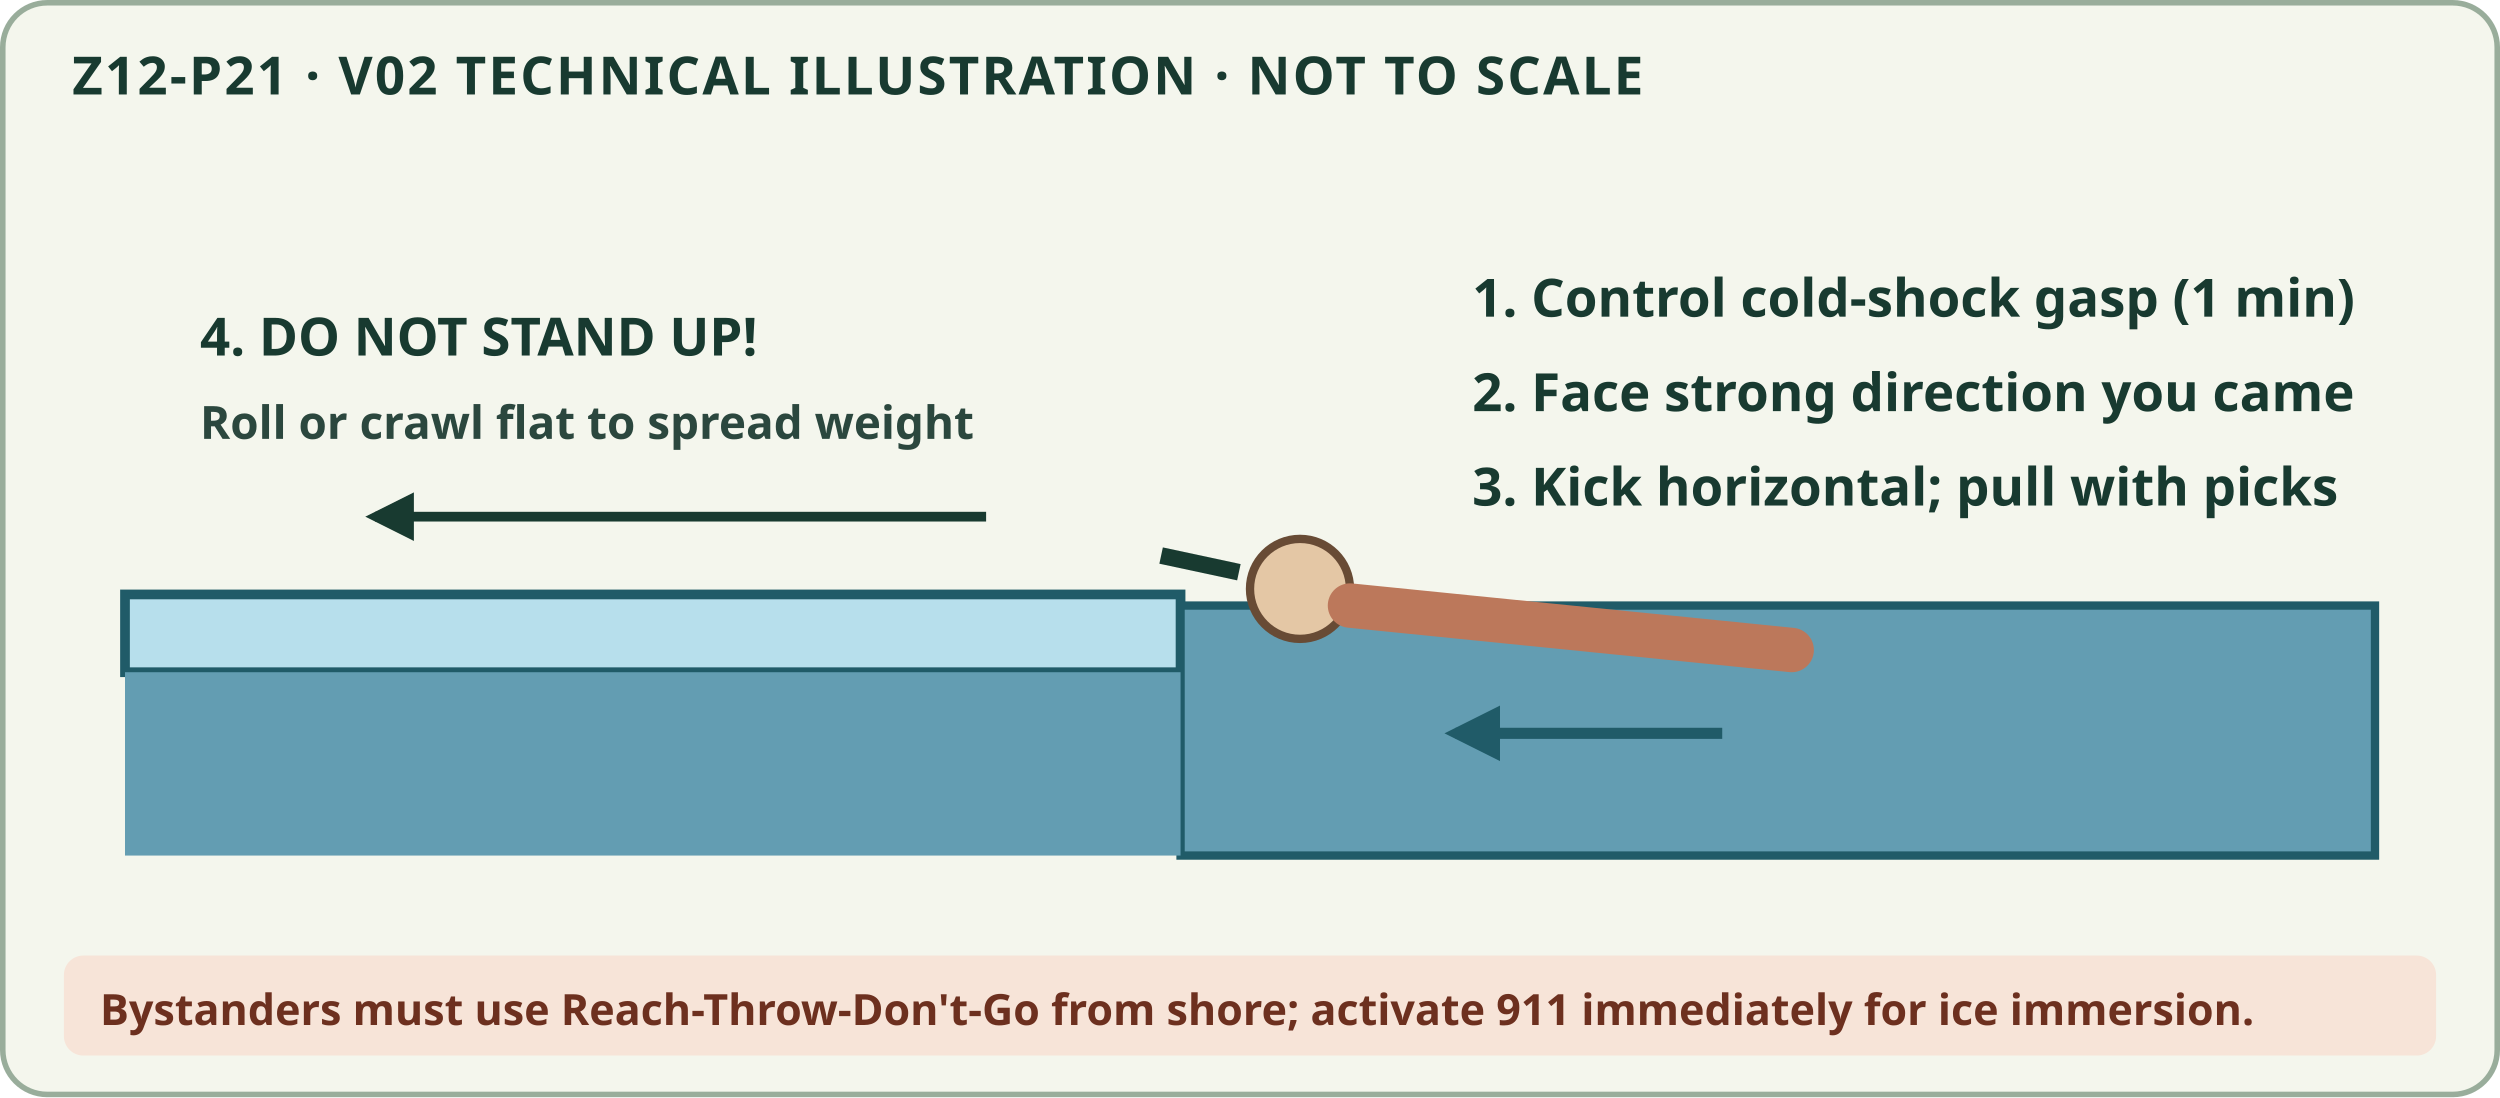
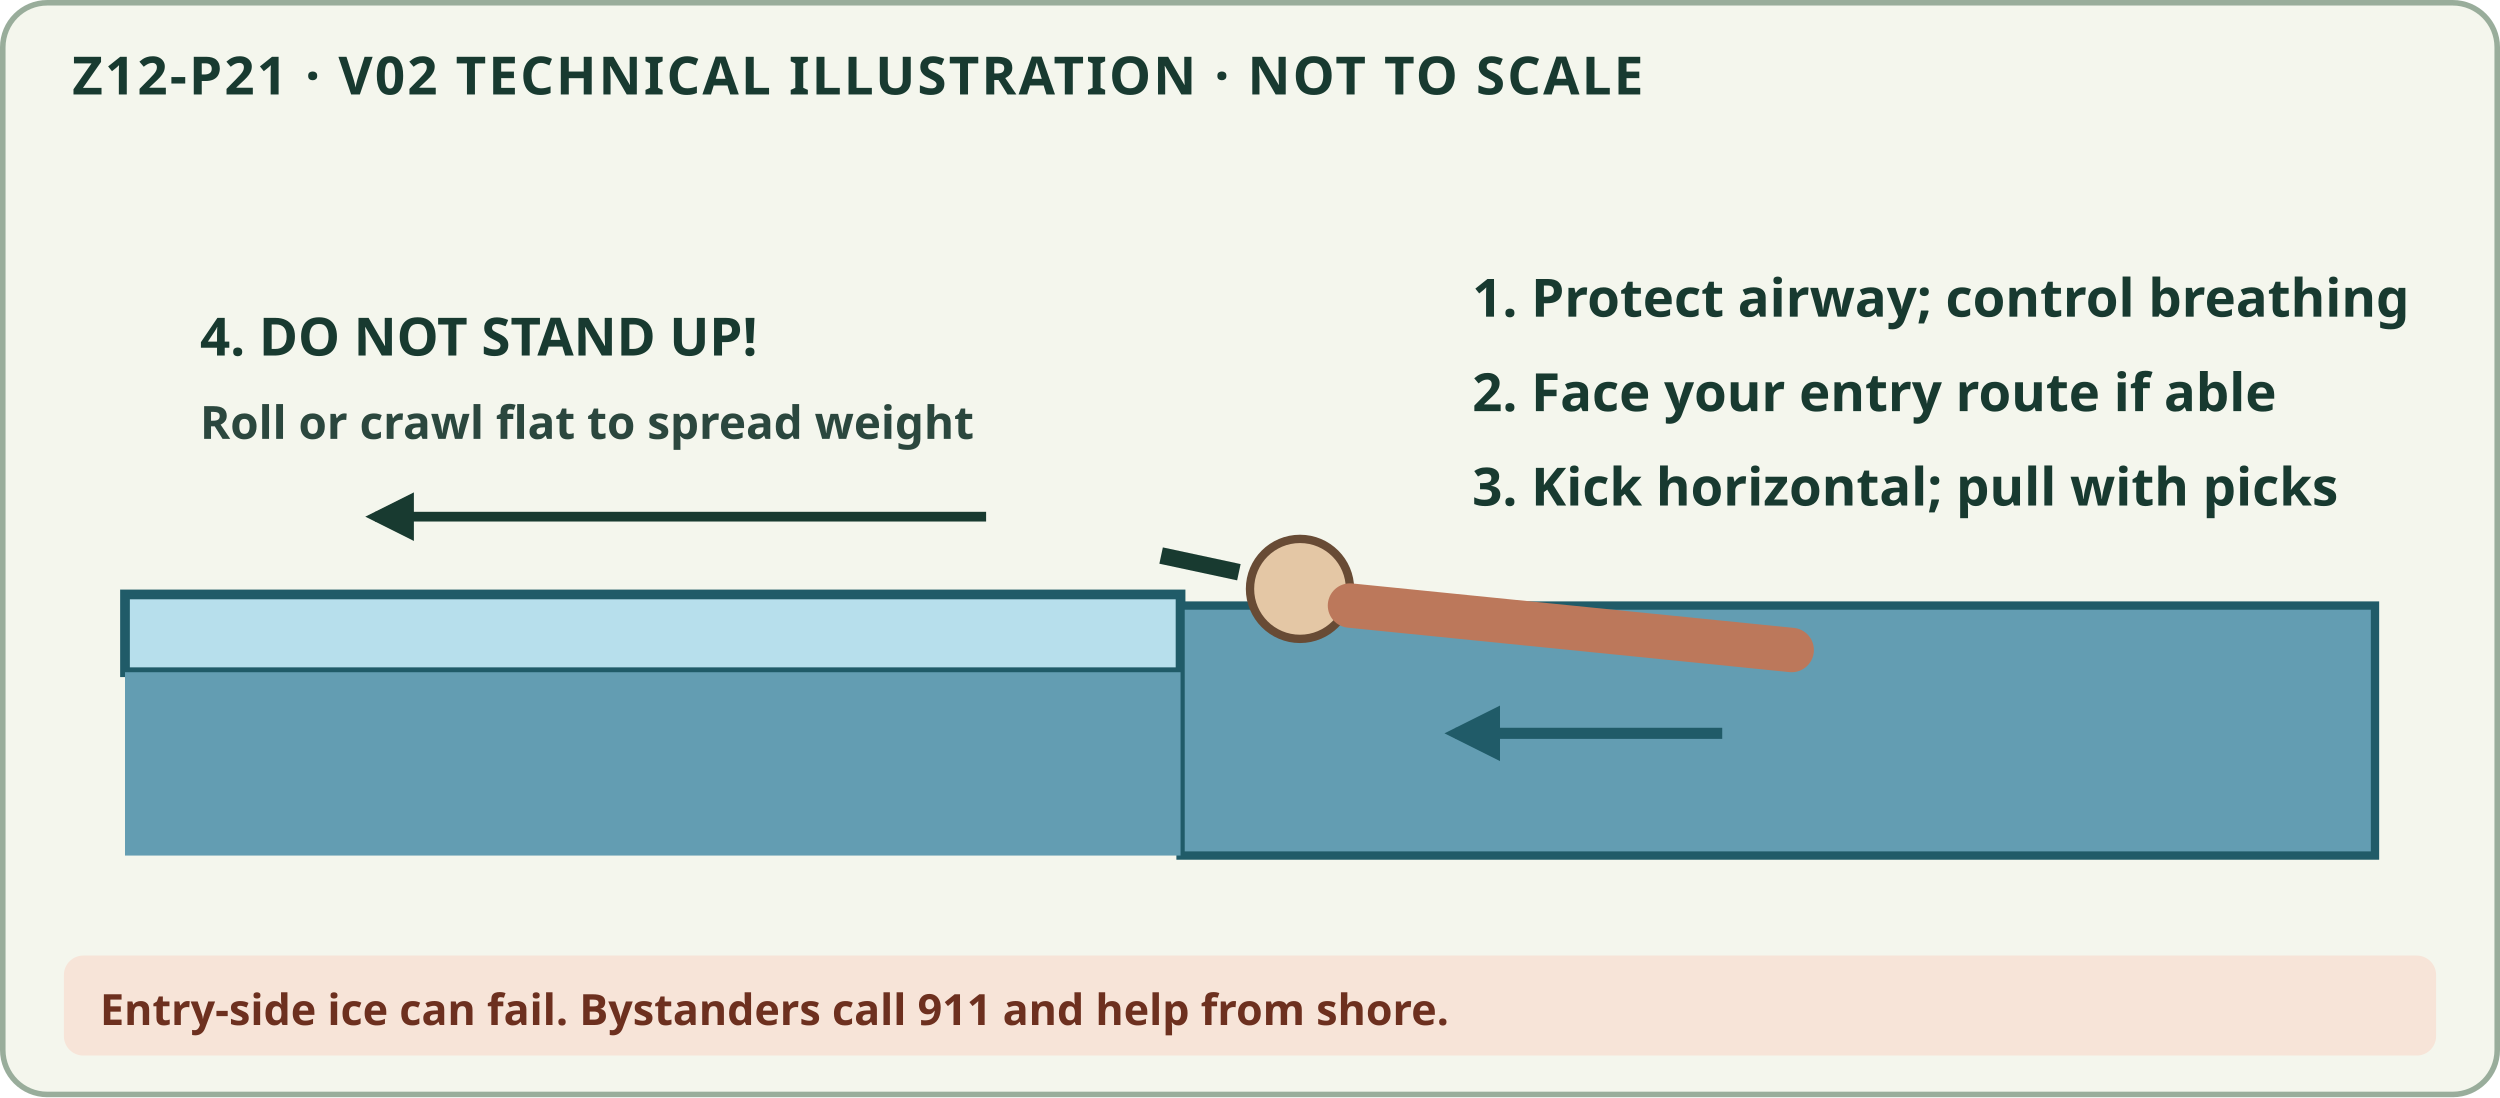
<svg xmlns="http://www.w3.org/2000/svg" class="v02-svg" viewBox="0 0 900 395" role="img" aria-labelledby="title desc">
  <defs>
    <marker id="arr" viewBox="0 0 10 10" refX="8" refY="5" markerWidth="5" markerHeight="5" orient="auto">
      <path d="M0 0L10 5L0 10Z" fill="#205b68" />
    </marker>
    <marker id="arr-r" viewBox="0 0 10 10" refX="8" refY="5" markerWidth="5" markerHeight="5" orient="auto">
      <path d="M0 0L10 5L0 10Z" fill="#972f22" />
    </marker>
    <marker id="arr-g" viewBox="0 0 10 10" refX="8" refY="5" markerWidth="5" markerHeight="5" orient="auto">
      <path d="M0 0L10 5L0 10Z" fill="#183a30" />
    </marker>
  </defs>
  <style>.v02-svg text{font-family:system-ui,sans-serif;font-size:19px;font-weight:650;fill:#183a30}.v02-svg .sm{font-size:16.5px;font-weight:600;fill:#2b473e}.v02-svg .warn{font-size:18.5px;font-weight:700;fill:#8c281b}.v02-svg .heading{font-size:19px;letter-spacing:0.8px;font-weight:750;fill:#183a30}.v02-svg .guard{font-size:15.5px;font-weight:650;fill:#6d301f}.v02-svg .leader{fill:none;stroke:#365c50;stroke-width:2.5}.v02-svg .flow{fill:none;stroke:#205b68;stroke-width:4;marker-end:url(#arr)}.v02-svg .rflow{fill:none;stroke:#972f22;stroke-width:4;marker-end:url(#arr-r)}.v02-svg .gflow{fill:none;stroke:#183a30;stroke-width:3.5;marker-end:url(#arr-g)}.v02-svg .dash{fill:none;stroke:#365c50;stroke-width:2.5;stroke-dasharray:10 7}</style>
  <rect x="1" y="1" width="898" height="393" rx="16" fill="#f4f6ed" stroke="#99ad9b" stroke-width="2" />
  <text class="heading" x="26" y="34">Z12-P21 · V02 TECHNICAL ILLUSTRATION · NOT TO SCALE</text>
  <g id="v02-artwork">
    <rect x="45" y="214" width="380" height="28" fill="#b7dfec" stroke="#205b68" stroke-width="3.5" />
    <rect x="425" y="218" width="430" height="90" fill="#639db2" stroke="#205b68" stroke-width="3" />
    <rect x="45" y="242" width="380" height="66" fill="#639db2" />
    <circle cx="468" cy="212" r="18" fill="#e4c7a5" stroke="#684b35" stroke-width="3" />
    <line x1="486" y1="218" x2="645" y2="234" stroke="#bc785b" stroke-width="16" stroke-linecap="round" />
    <path class="flow" d="M620 264h-96" />
    <path d="M446 206l-28-6" stroke="#183a30" stroke-width="6" />
    <path class="gflow" d="M355 186H135" />
-     <text x="530" y="114">1. Control cold-shock gasp (1 min)</text>
-     <text x="530" y="148">2. Face strong direction you came</text>
+     <text x="530" y="114">1. Protect airway; control breathing</text>
+     <text x="530" y="148">2. Face your entry route if able</text>
    <text x="530" y="182">3. Kick horizontal; pull with picks</text>
    <text x="72" y="128">4. DO NOT STAND UP!</text>
    <text class="sm" x="72" y="158">Roll or crawl flat to spread weight</text>
  </g>
  <rect x="23" y="344" width="854" height="36" rx="7" fill="#f7e4d8" />
-   <text class="guard" x="36" y="369">Bystanders must use Reach-Throw-Don't-Go from shore; activate 911 immediately for ice immersion.</text>
+   <text class="guard" x="36" y="369">Entry-side ice can fail. Bystanders call 911 and help from shore.</text>
</svg>
